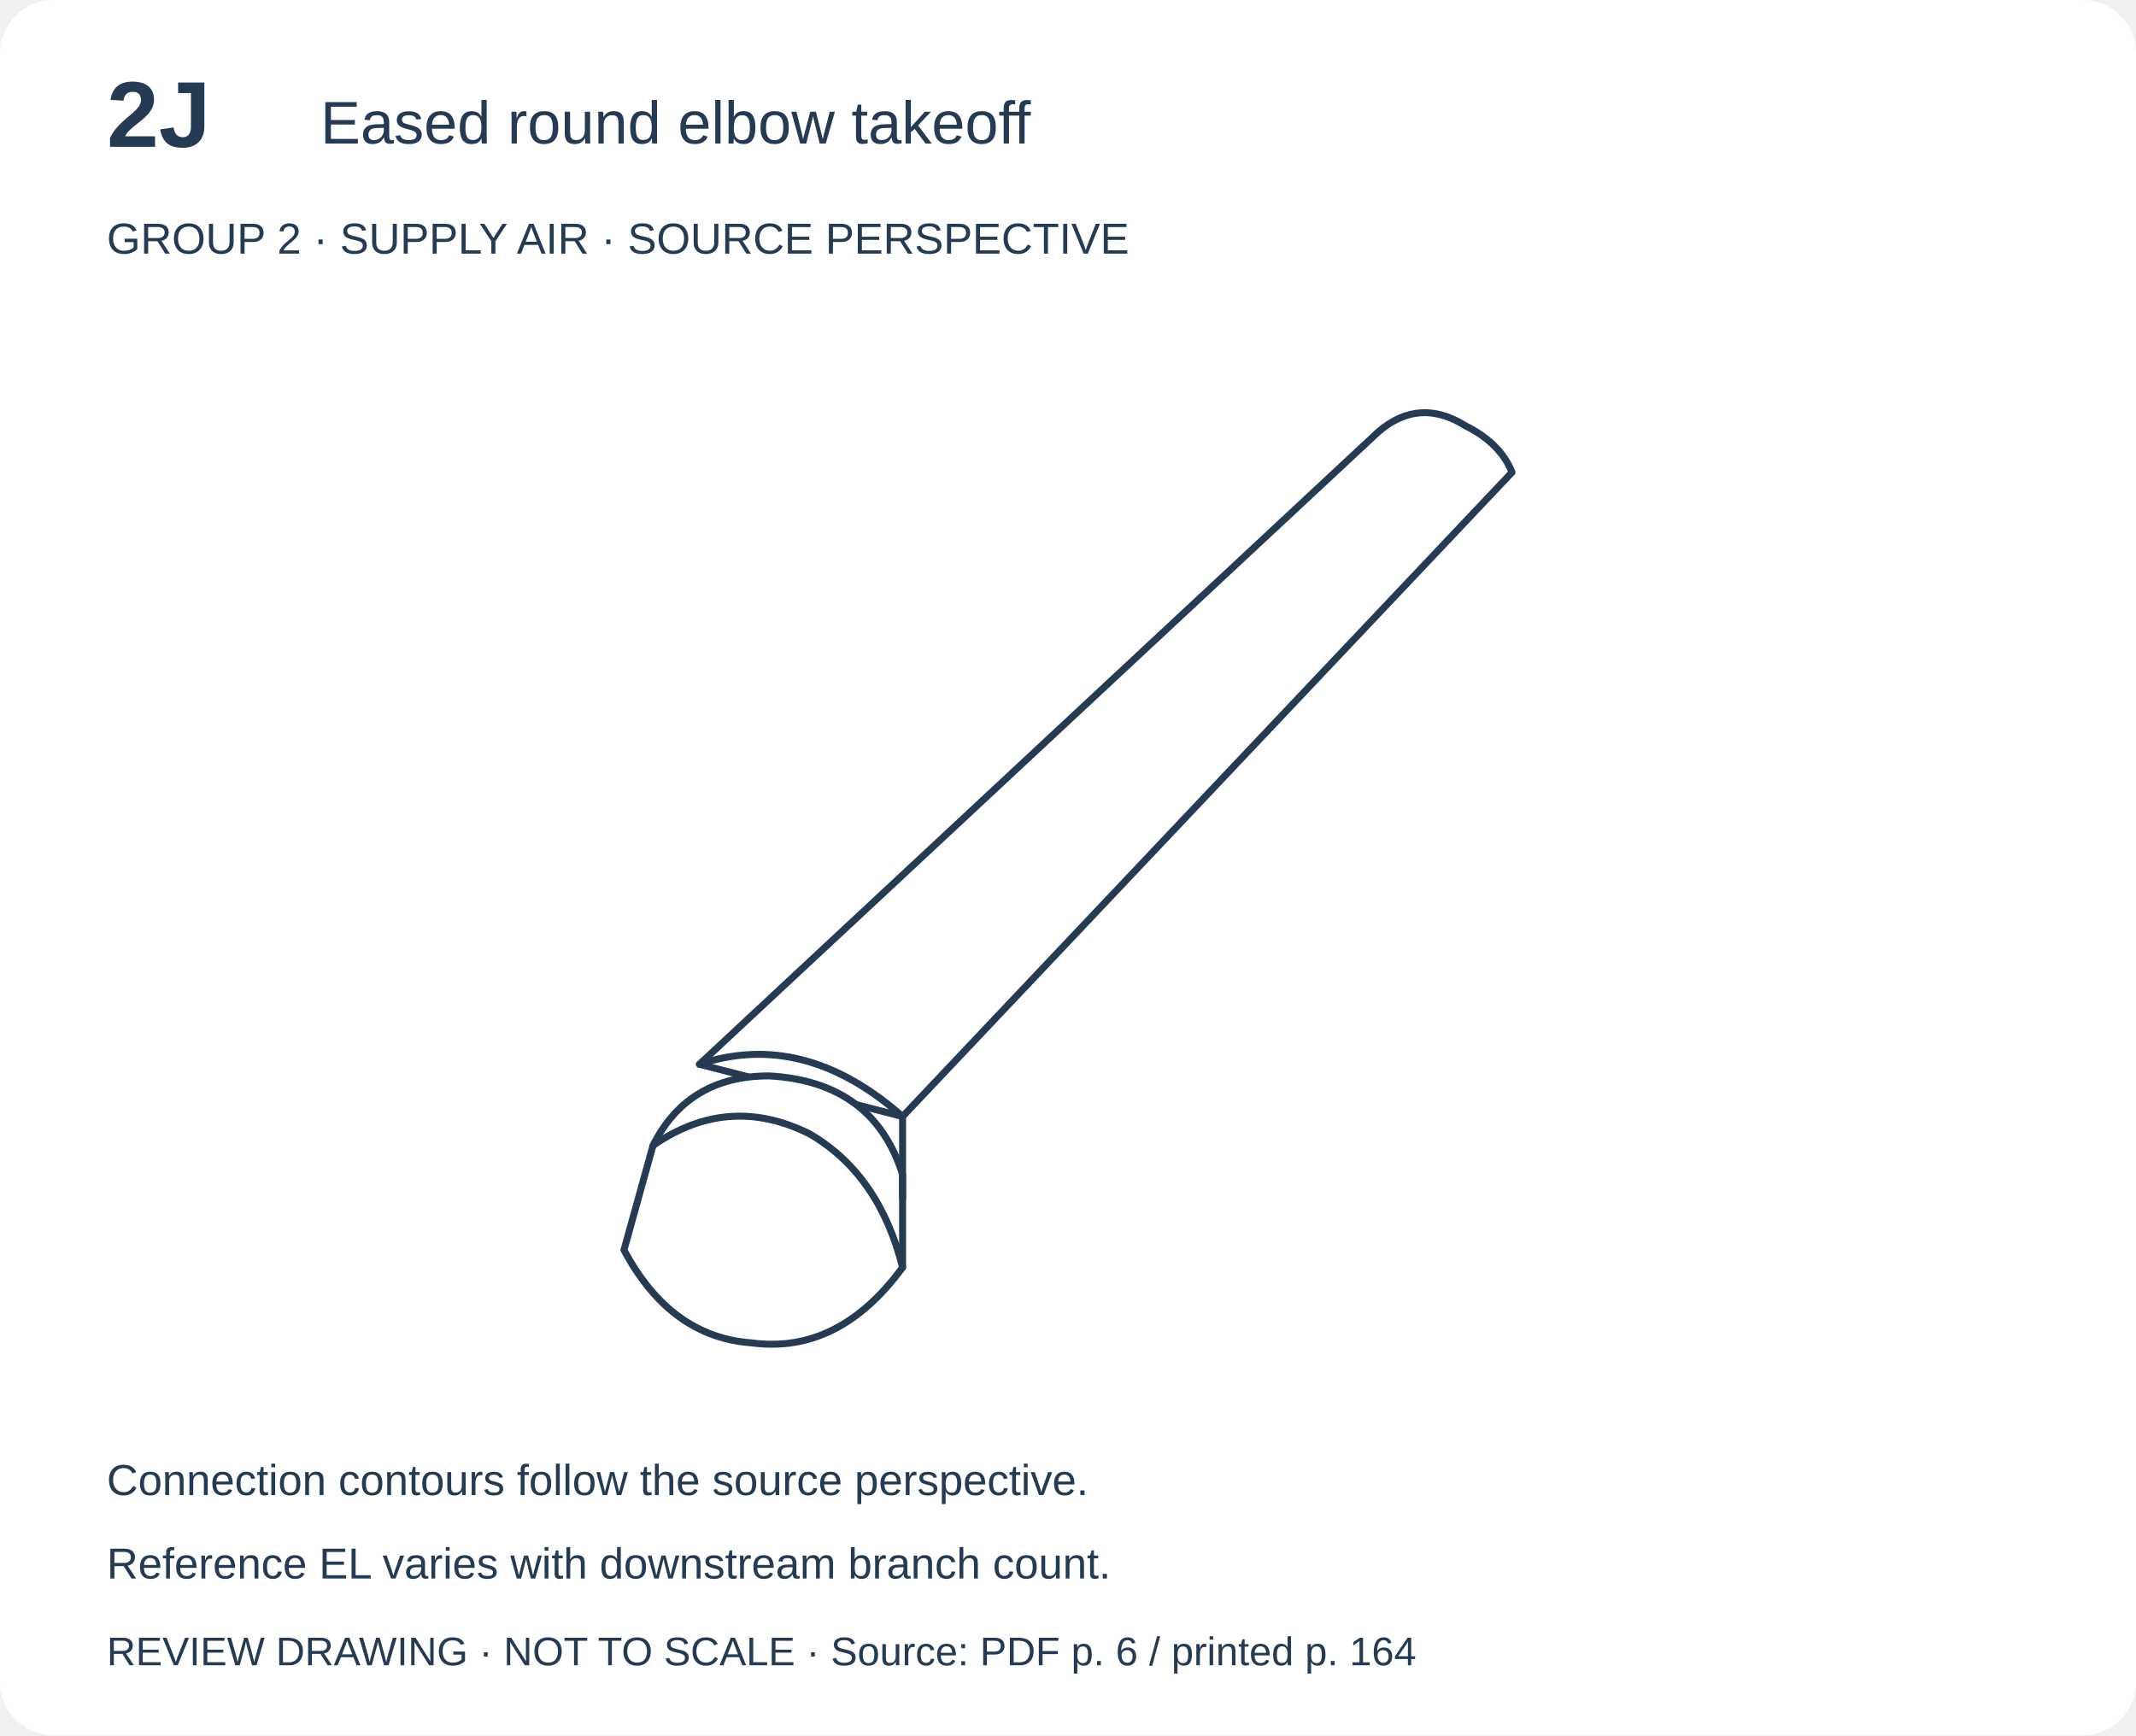
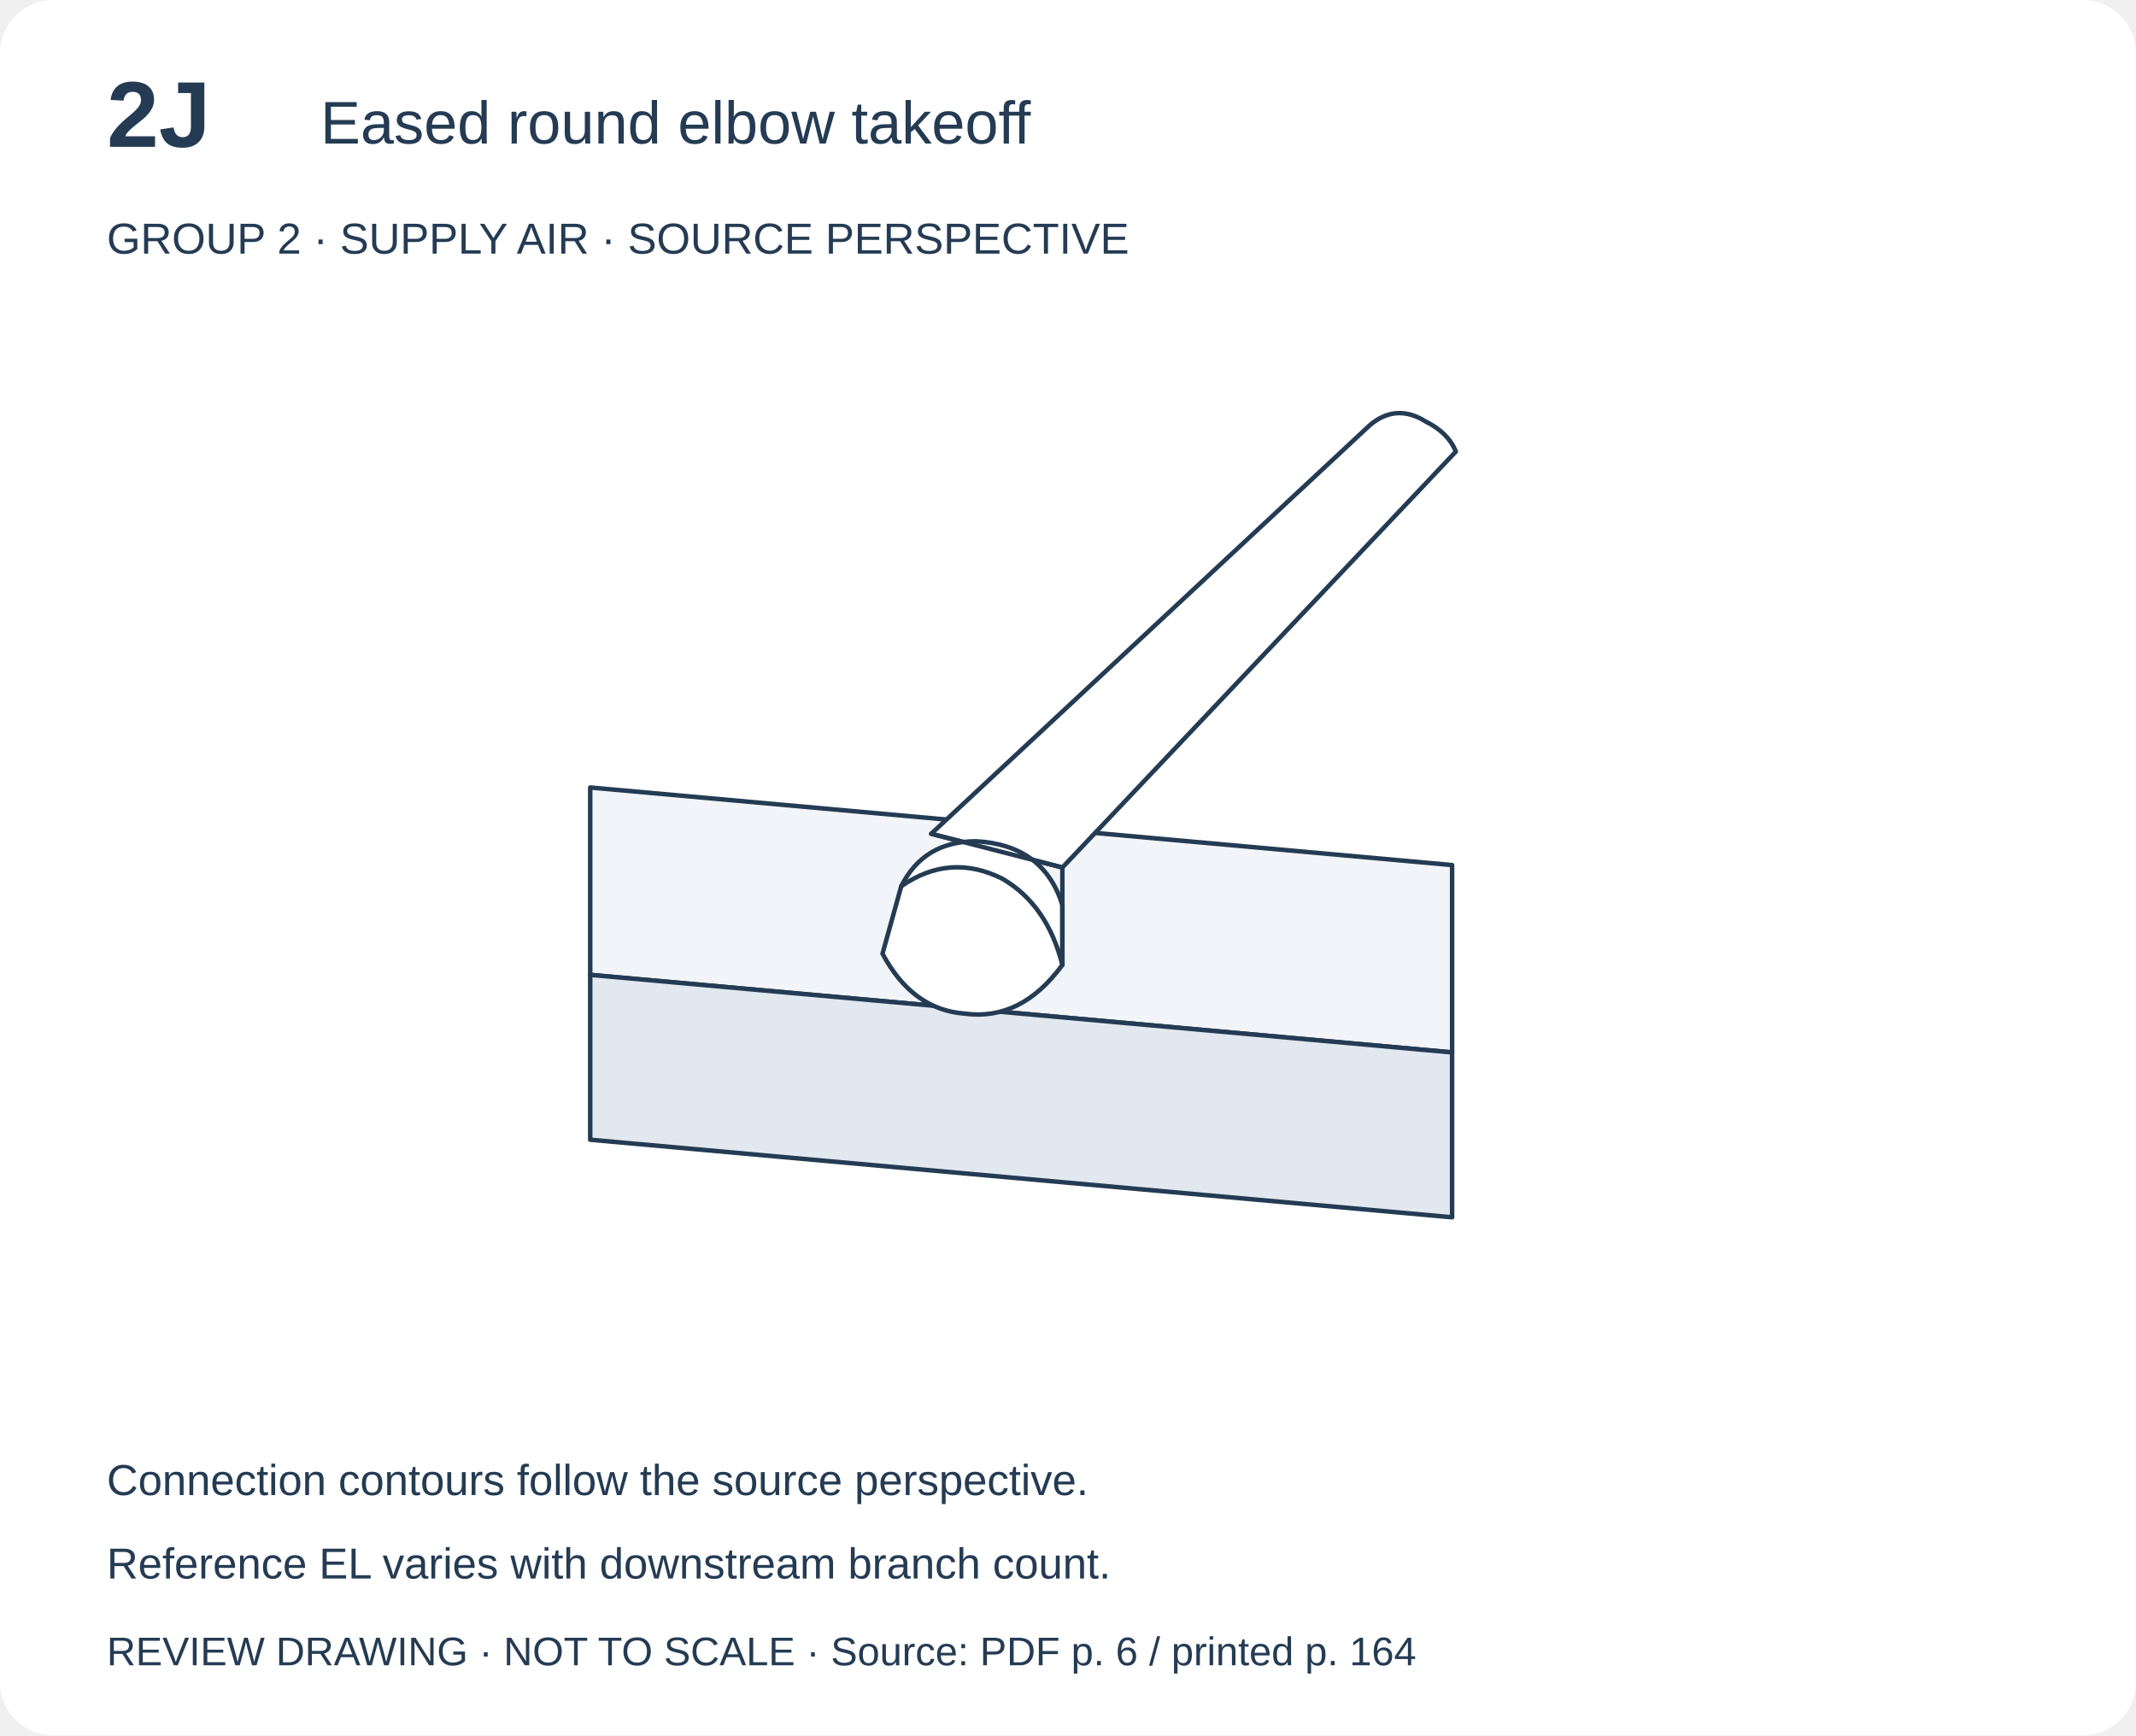
<svg xmlns="http://www.w3.org/2000/svg" width="640" height="520" viewBox="0 0 640 520" role="img" aria-labelledby="title desc">
  <style>text{font-family:Arial,sans-serif;fill:#243b53}path,ellipse{stroke-linecap:round;stroke-linejoin:round}</style>
  <rect width="640" height="520" rx="16" fill="white" />
  <text x="32" y="44" font-size="28" font-weight="700">2J</text>
  <text x="96" y="43" font-size="18">Eased round elbow takeoff</text>
  <text x="32" y="76" font-size="13">GROUP 2 · SUPPLY AIR · SOURCE PERSPECTIVE</text>
-   <g transform="translate(166.087 105) scale(1.73913) translate(-251 -256)" fill="none" stroke="#243b53" stroke-width="1.2">
+   <g transform="translate(182.4561 105) scale(1.122807) translate(-190 -250)" fill="none" stroke="#243b53" stroke-width="1.2">
+     <path d="M185 366.65L415 387.35L415 437.35L185 416.65Z" fill="#f1f5f9" />
+     <path d="M185 416.65L415 437.35V481.35L185 460.65Z" fill="#e2e8f0" />
    <path d="M276 379L393 270Q400 264 408 269Q414 272 416 277L311 388Z" fill="white" />
    <path d="M263 411L268 393Q274 381 288 381Q306 382 311 398V414Q300 429 285 427Q271 426 263 411Z" fill="white" />
-     <path d="M268 393Q281 384 295 391Q307 398 311 414M276 379Q294 373 311 388V402" />
+     <path d="M268 393Q281 384 295 391Q307 398 311 414M276 379L311 388V414" />
  </g>
  <text x="32" y="448" font-size="13">Connection contours follow the source perspective.</text>
  <text x="32" y="473" font-size="13">Reference EL varies with downstream branch count.</text>
  <text x="32" y="499" font-size="12">REVIEW DRAWING · NOT TO SCALE · Source: PDF p. 6 / printed p. 164</text>
</svg>
